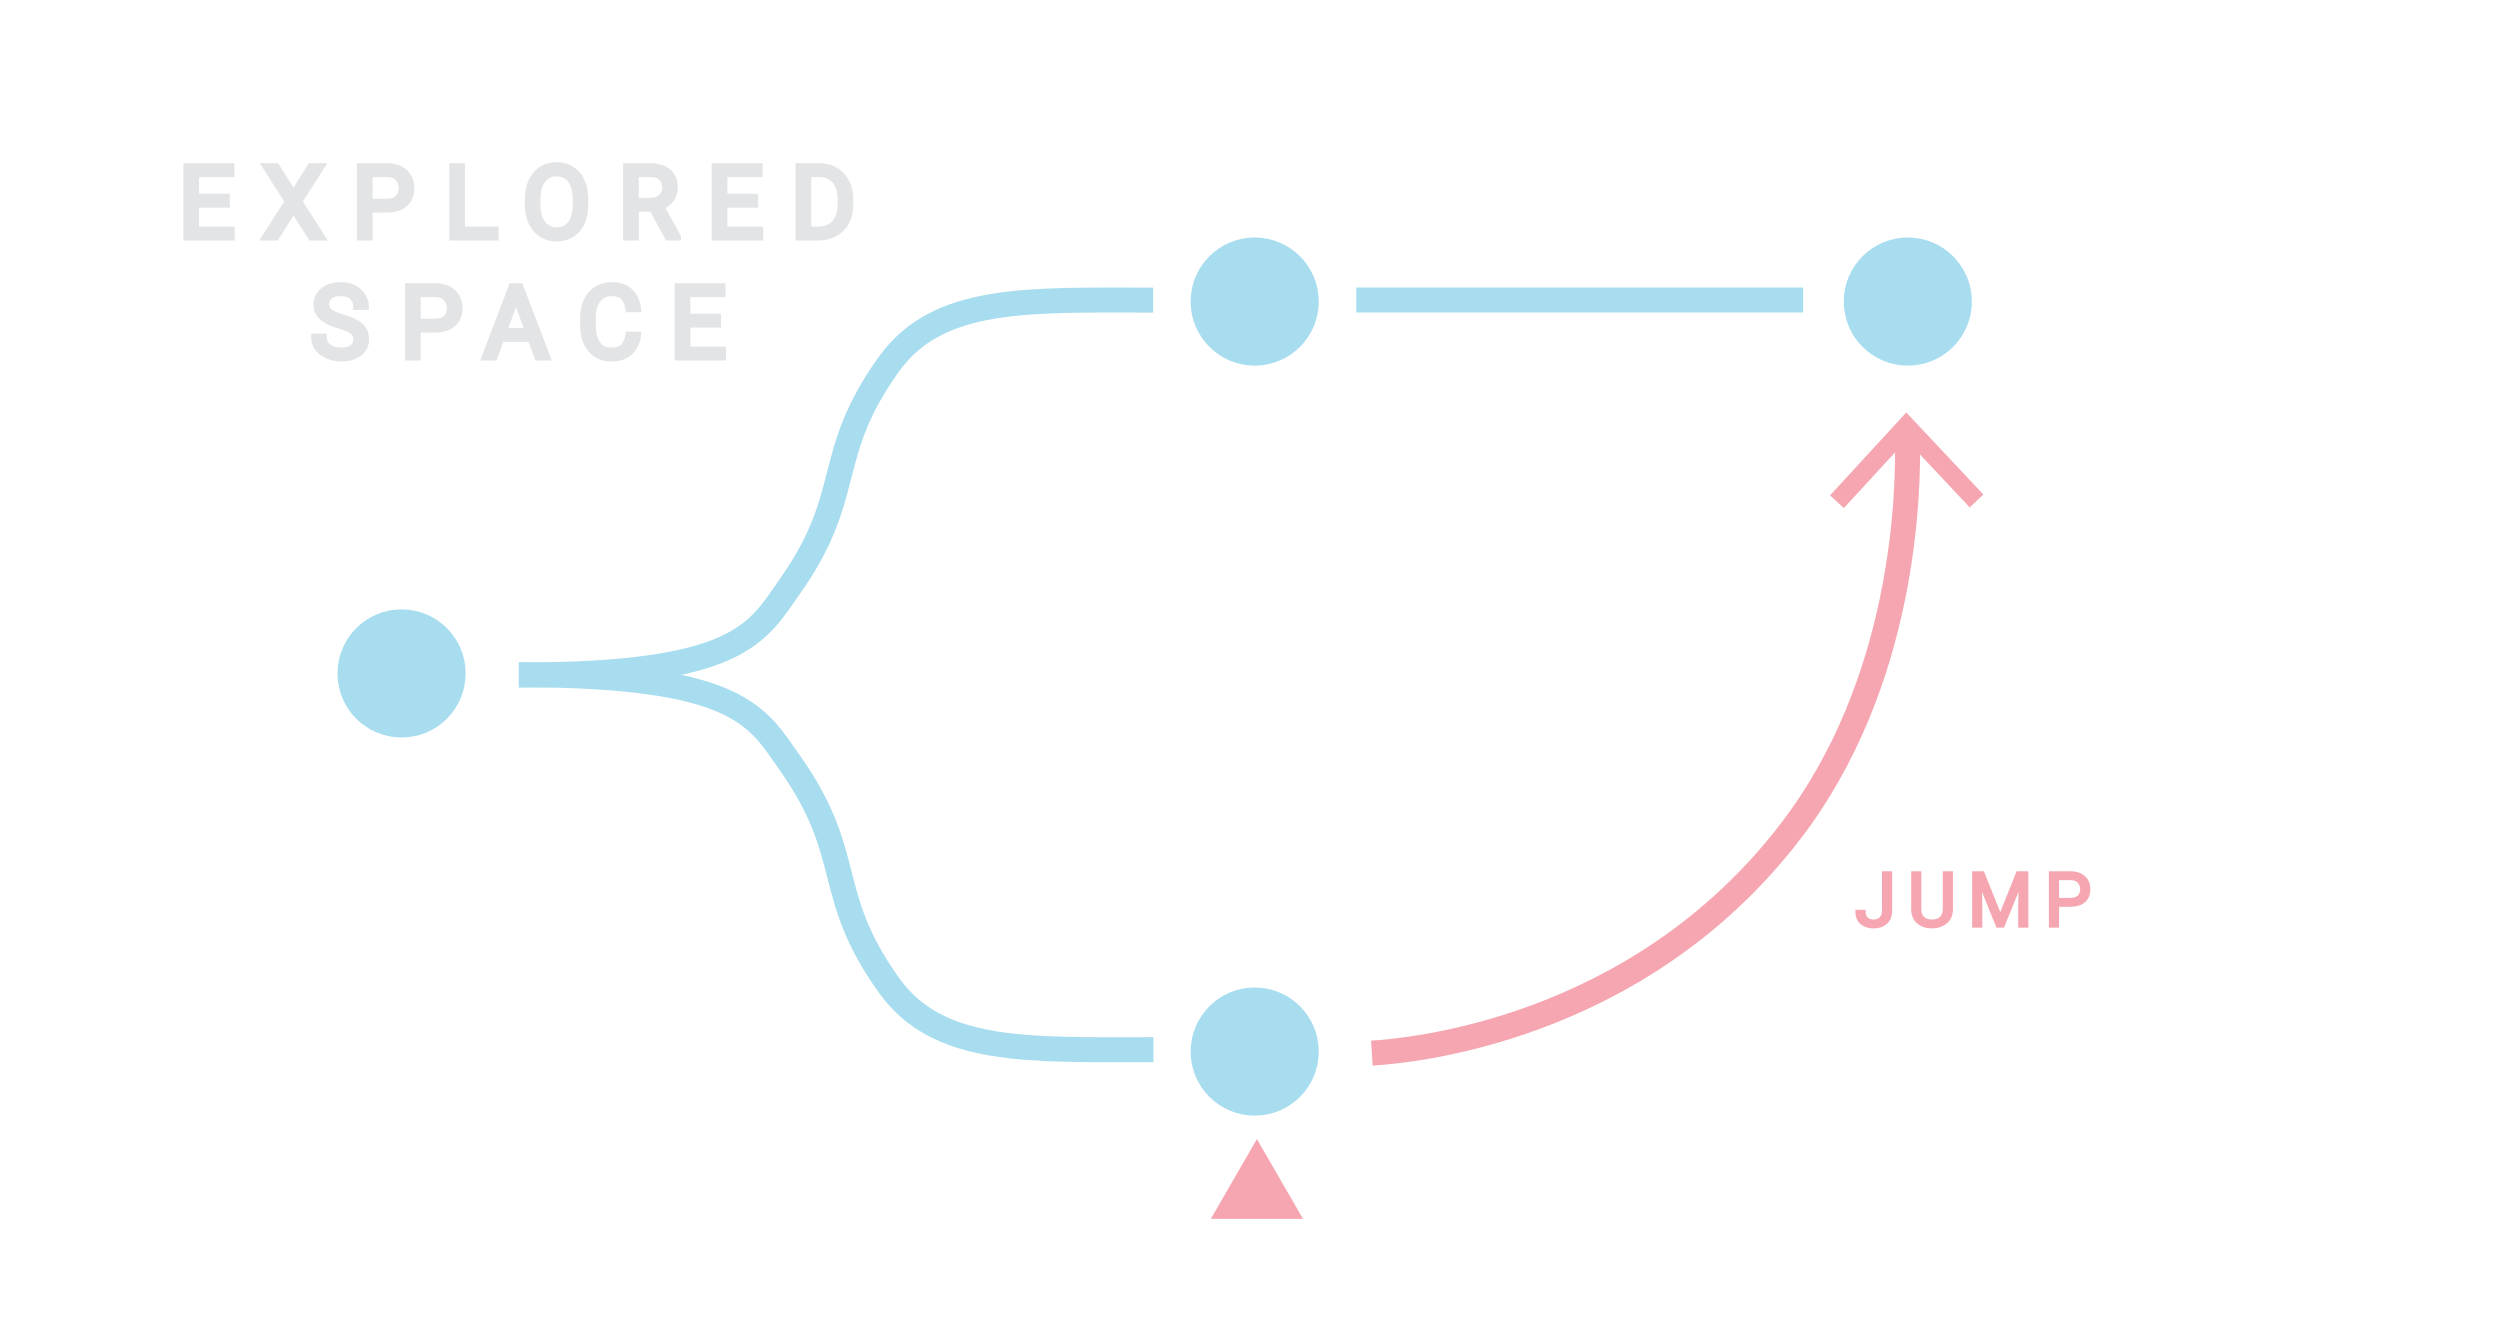
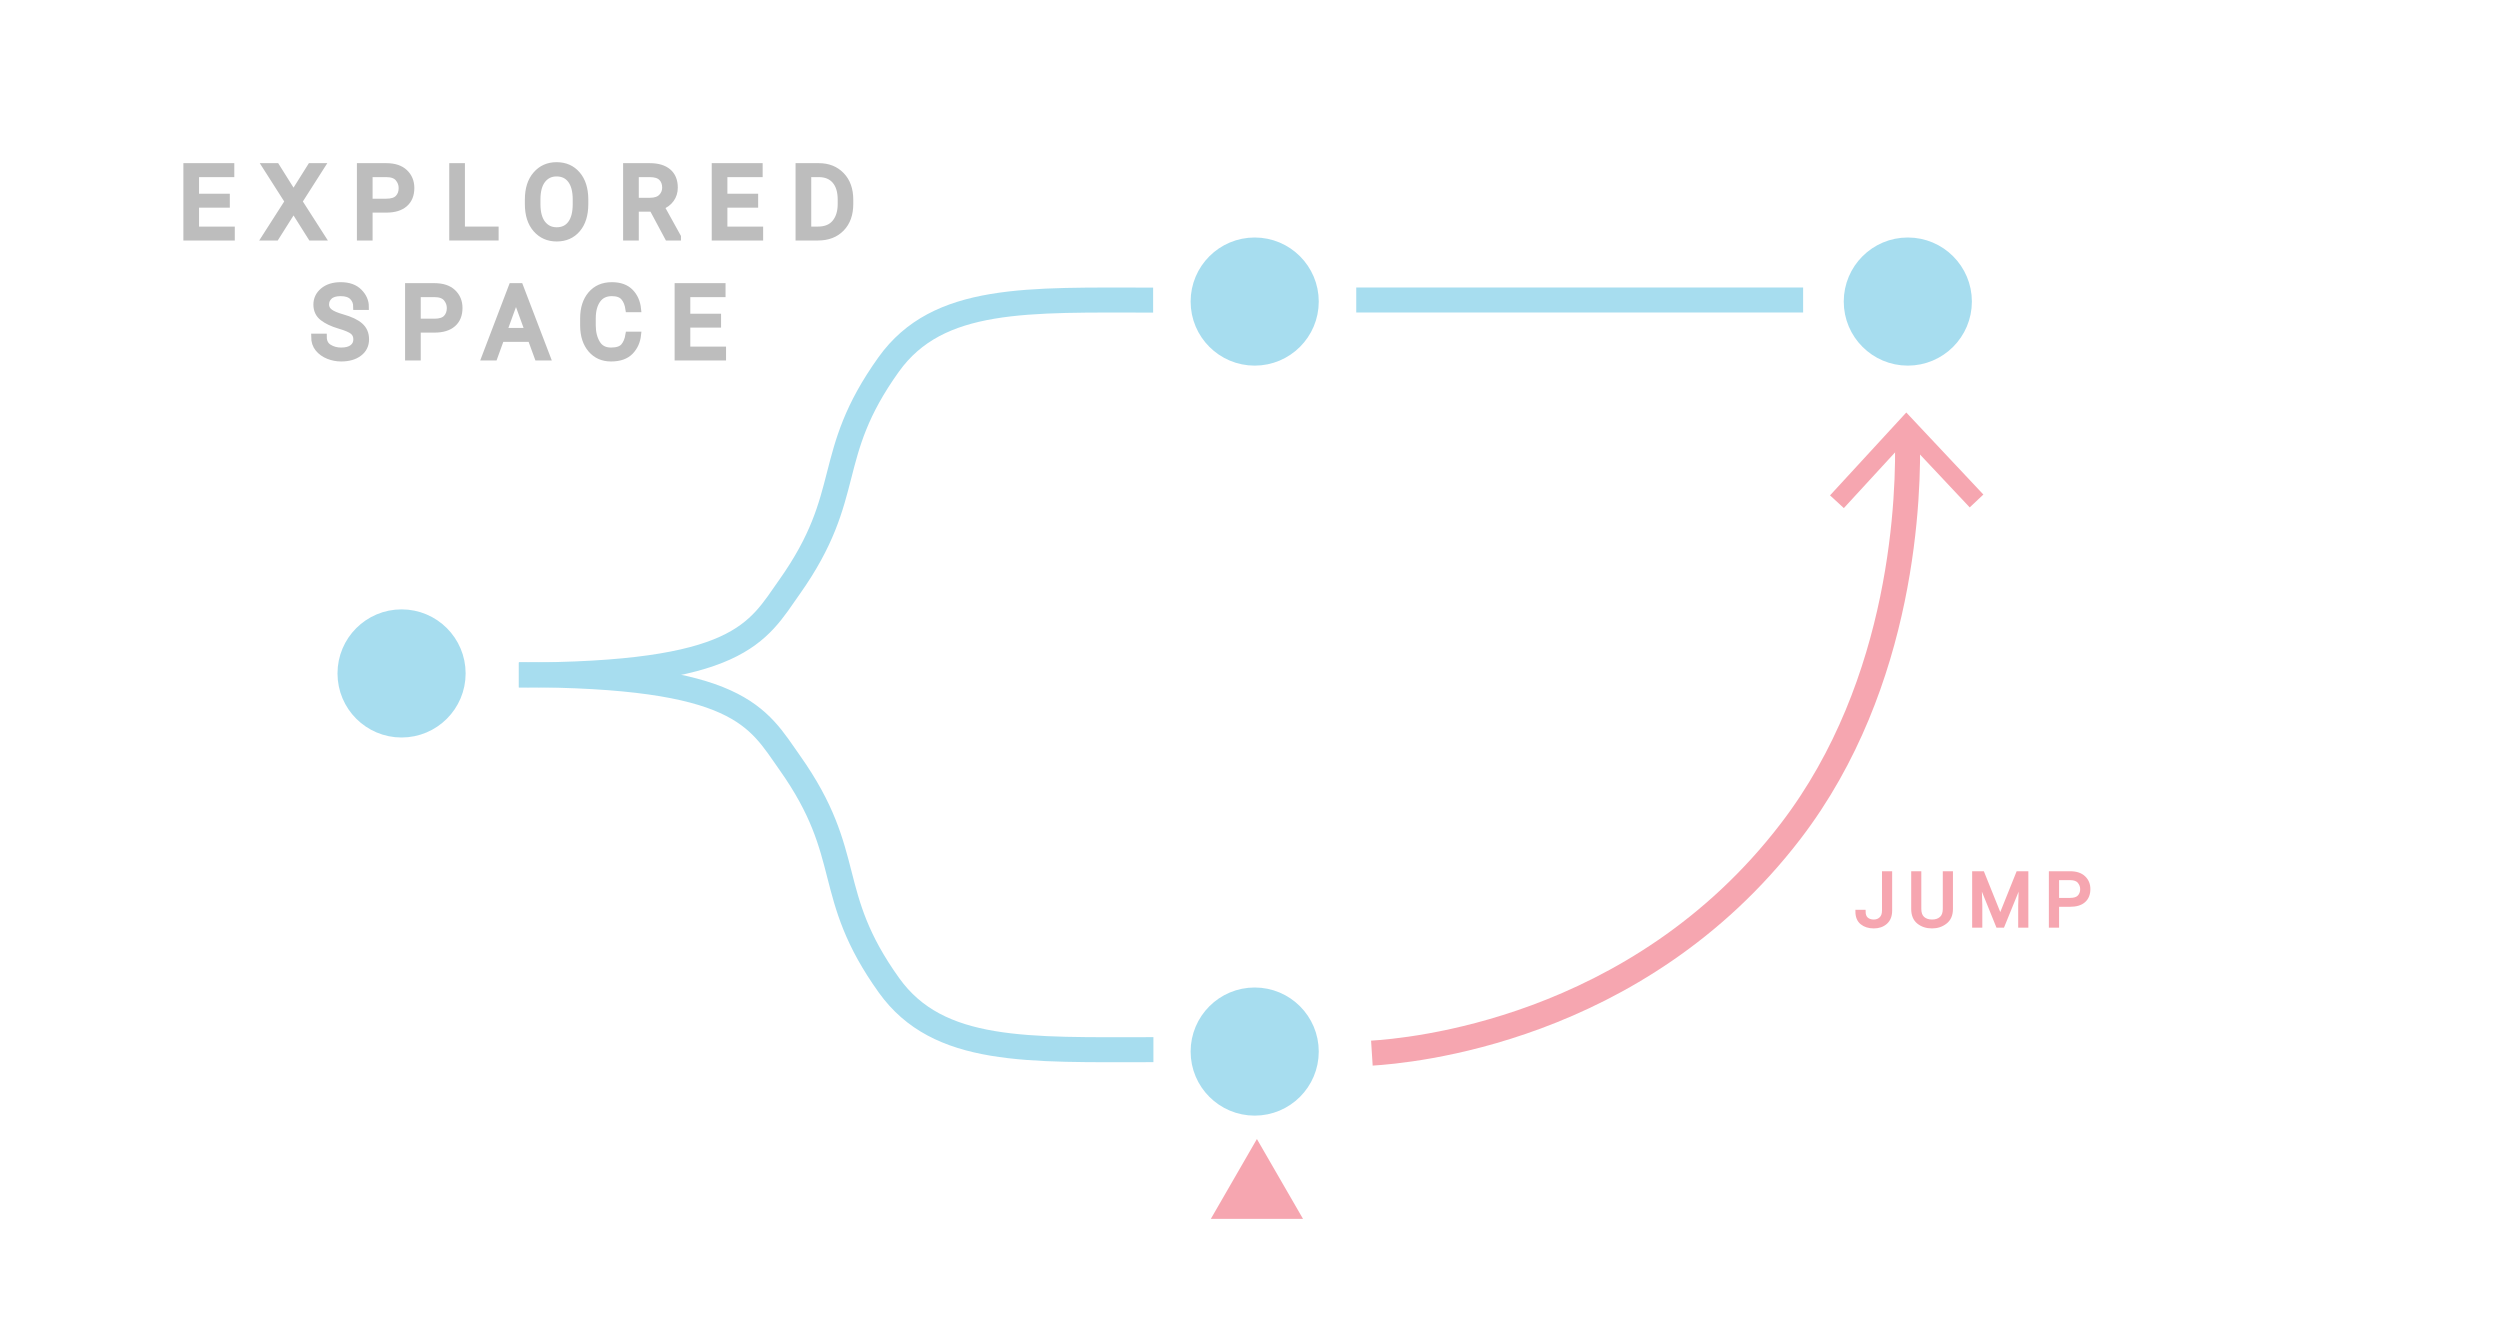
<svg xmlns="http://www.w3.org/2000/svg" id="slide_7" viewBox="0 0 800 426">
  <defs>
-     <style>.cls-1,.cls-2,.cls-3,.cls-4,.cls-5{stroke-miterlimit:10;}.cls-1,.cls-3{stroke:#a7ddef;}.cls-1,.cls-3,.cls-5{stroke-width:8px;}.cls-1,.cls-5{fill:none;}.cls-2{font-size:24px;letter-spacing:.15em;}.cls-2,.cls-6{fill:#f6a6b0;}.cls-2,.cls-4{font-family:Roboto-Black, Roboto;}.cls-2,.cls-5{stroke:#f6a6b0;}.cls-7{letter-spacing:.26em;}.cls-8{letter-spacing:.24em;}.cls-3{fill:#a7ddef;}.cls-4{fill:#e2e4e6;font-size:32px;stroke:#e2e4e6;stroke-width:2px;}.cls-9{letter-spacing:.18em;}.cls-10{letter-spacing:.27em;}.cls-11{letter-spacing:.27em;}</style>
+     <style>.cls-1,.cls-2,.cls-3,.cls-4,.cls-5{stroke-miterlimit:10;}.cls-1,.cls-3{stroke:#a7ddef;}.cls-1,.cls-3,.cls-5{stroke-width:8px;}.cls-1,.cls-5{fill:none;}.cls-2{font-size:24px;letter-spacing:.15em;}.cls-2,.cls-6{fill:#f6a6b0;}.cls-2,.cls-4{font-family:Roboto-Black, Roboto;}.cls-2,.cls-5{stroke:#f6a6b0;}.cls-7{letter-spacing:.26em;}.cls-8{letter-spacing:.24em;}.cls-3{fill:#a7ddef;}.cls-4{fill:#bdbdbd;font-size:32px;stroke:#bdbdbd;stroke-width:2px;}.cls-9{letter-spacing:.18em;}.cls-10{letter-spacing:.27em;}.cls-11{letter-spacing:.27em;}</style>
  </defs>
  <g>
    <path class="cls-5" d="M439,337c11.15-.71,84.68-6.65,134-71,36.45-47.56,37.94-107.87,37.35-127.5" />
    <polygon class="cls-6" points="634.68 158.25 630.31 162.37 610.05 140.81 590.03 162.59 585.61 158.52 610.01 132 634.68 158.25" />
  </g>
  <circle class="cls-3" cx="128.5" cy="215.5" r="16.5" />
  <circle class="cls-3" cx="401.5" cy="336.5" r="16.5" />
  <circle class="cls-3" cx="401.5" cy="96.5" r="16.5" />
  <path class="cls-1" d="M166,216c70.82,0,76.3-13.54,86.68-28.23,21.07-29.81,10.63-41.73,31.71-71.16,15.8-22.07,44.4-20.58,84.61-20.58" />
  <path class="cls-1" d="M166.09,215.92c70.82,0,76.3,13.54,86.68,28.23,21.07,29.81,10.63,41.73,31.71,71.16,15.8,22.07,44.4,20.58,84.61,20.58" />
  <circle class="cls-3" cx="610.5" cy="96.5" r="16.5" />
  <line class="cls-1" x1="434" y1="96" x2="577" y2="96" />
  <text class="cls-4" transform="translate(57.04 75.96)">
    <tspan class="cls-10" x="0" y="0">EXP</tspan>
    <tspan class="cls-8" x="85.08" y="0">L</tspan>
    <tspan class="cls-11" x="110.06" y="0">ORED</tspan>
    <tspan class="cls-10" x="42.26" y="38.4">S</tspan>
    <tspan class="cls-9" x="70.94" y="38.4">P</tspan>
    <tspan class="cls-7" x="97.62" y="38.4">A</tspan>
    <tspan class="cls-10" x="127.73" y="38.4">CE</tspan>
  </text>
  <polygon class="cls-6" points="402.21 364.49 387.47 390.03 416.96 390.03 402.21 364.49" />
  <text class="cls-2" transform="translate(593.6 296.36)">
    <tspan x="0" y="0">JUMP</tspan>
  </text>
</svg>
